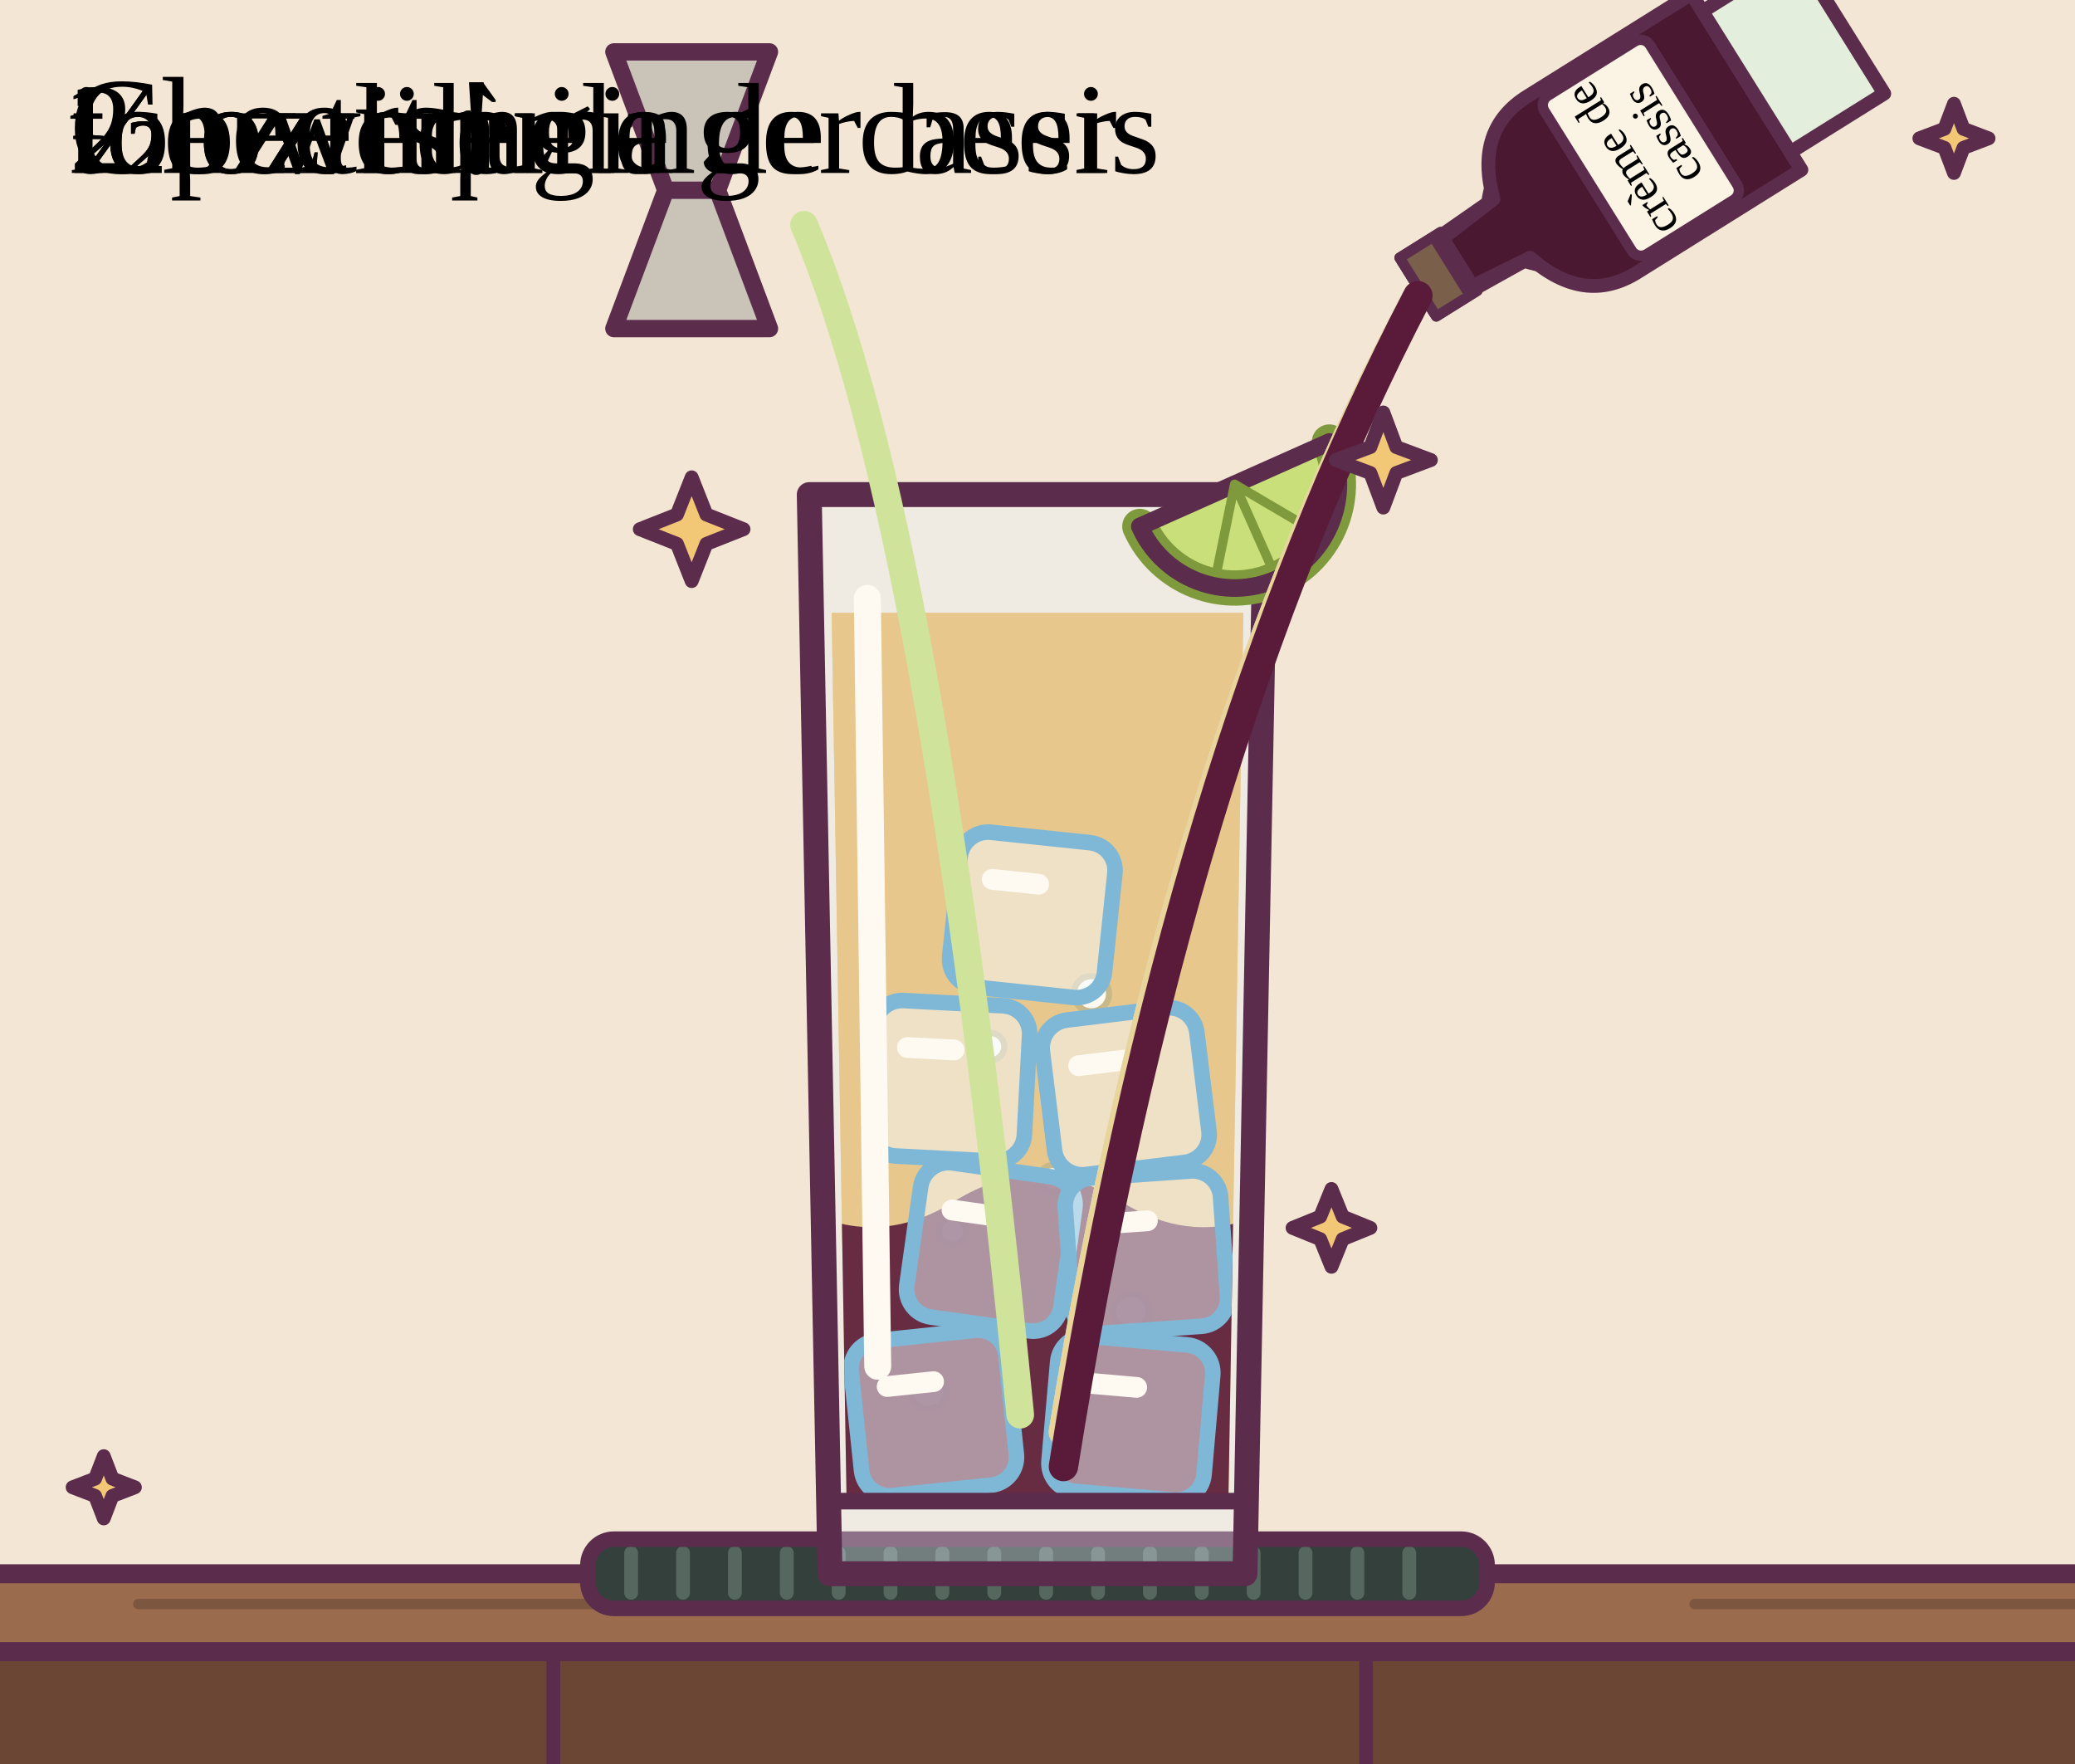
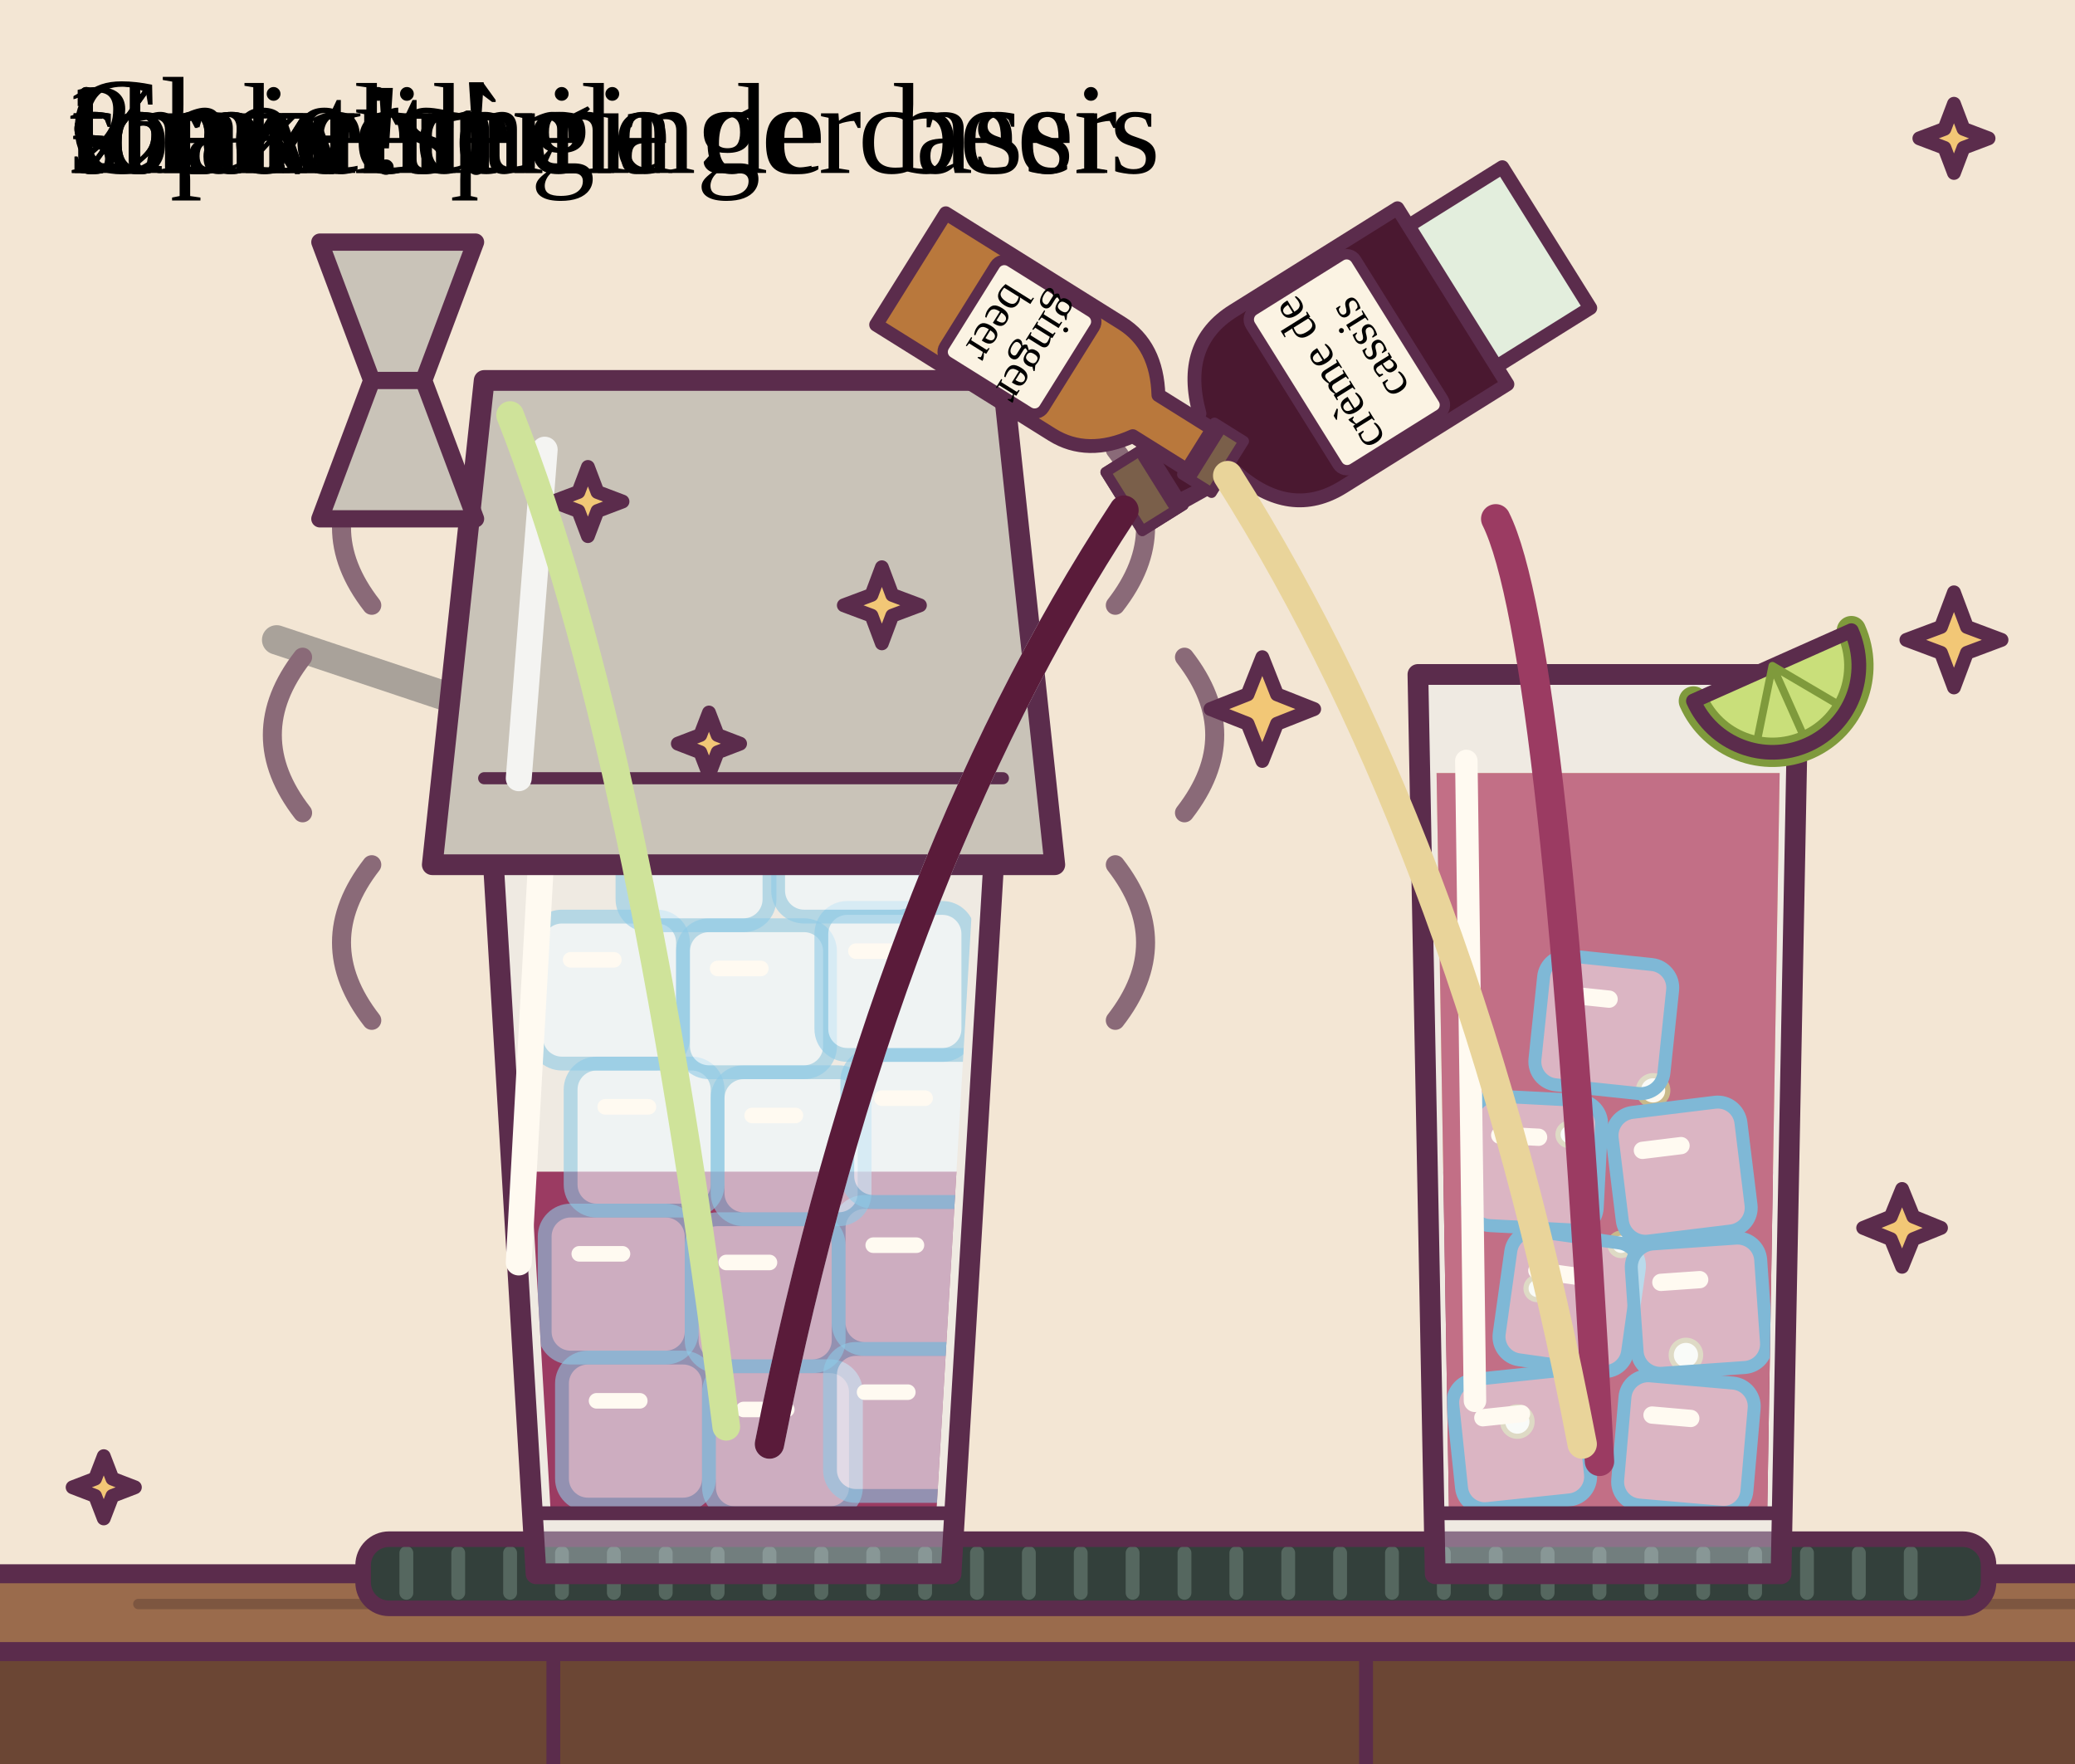
- <svg viewBox="0 0 240 204" role="img" aria-label="How to make an El Diablo, step by step: Fill with ice. Fill a highball glass with ice. Tequila and lime. Add the tequila and lime juice. Top with ginger beer. Drizzle in the cassis. Pour it in slowly, and watch it sink. Garnish. A lime wedge on the rim. Cheers!">
+ <svg viewBox="0 0 240 204" role="img" aria-label="How to make an El Diablo, step by step: Combine ingredients. Add the tequila, lime juice and crème de cassis to your shaker. Shake. Add ice and shake hard, until frosty cold. Strain over fresh ice. Strain into a highball glass full of fresh ice. Top with ginger beer. Garnish. A lime wedge on the rim. Cheers!">
  <g transform="translate(-104 -14)">
    <g filter="url(#wash)">
      <rect x="0" y="0" width="400" height="236" fill="#f3e6d4" />
    </g>
    <rect x="0" y="196" width="400" height="40" fill="#6e4b39" />
    <g filter="url(#wash)">
      <rect x="0" y="196" width="400" height="9" fill="#9a6b4c" />
      <rect x="0" y="205" width="400" height="31" fill="#6b4634" />
    </g>
    <g filter="url(#crayon)" fill="none" stroke="#5b2c4c" stroke-width="2.2" stroke-linecap="round" stroke-linejoin="round">
      <path d="M0 196 H400 M0 205 H400" />
      <path d="M64 205 V236" stroke-width="1.6" />
      <path d="M168 205 V236" stroke-width="1.6" />
      <path d="M262 205 V236" stroke-width="1.6" />
      <path d="M352 205 V236" stroke-width="1.6" />
      <path d="M22 199.5 h38" stroke="#7d5640" stroke-width="1.2" />
      <path d="M120 199.5 h54" stroke="#7d5640" stroke-width="1.2" />
      <path d="M230 199.5 h30" stroke="#7d5640" stroke-width="1.2" />
      <path d="M300 199.5 h46" stroke="#7d5640" stroke-width="1.2" />
    </g>
-     <rect x="172" y="192" width="104" height="8" rx="3" fill="#33403b" />
-     <path d="M177 193.6 v4.6" stroke="#55675f" stroke-width="1.6" stroke-linecap="round" />
-     <path d="M183 193.6 v4.6" stroke="#55675f" stroke-width="1.6" stroke-linecap="round" />
-     <path d="M189 193.6 v4.6" stroke="#55675f" stroke-width="1.6" stroke-linecap="round" />
-     <path d="M195 193.6 v4.6" stroke="#55675f" stroke-width="1.6" stroke-linecap="round" />
-     <path d="M201 193.6 v4.6" stroke="#55675f" stroke-width="1.6" stroke-linecap="round" />
-     <path d="M207 193.6 v4.6" stroke="#55675f" stroke-width="1.6" stroke-linecap="round" />
-     <path d="M213 193.6 v4.6" stroke="#55675f" stroke-width="1.6" stroke-linecap="round" />
-     <path d="M219 193.6 v4.6" stroke="#55675f" stroke-width="1.6" stroke-linecap="round" />
-     <path d="M225 193.6 v4.6" stroke="#55675f" stroke-width="1.6" stroke-linecap="round" />
-     <path d="M231 193.6 v4.6" stroke="#55675f" stroke-width="1.6" stroke-linecap="round" />
-     <path d="M237 193.6 v4.6" stroke="#55675f" stroke-width="1.6" stroke-linecap="round" />
-     <path d="M243 193.6 v4.6" stroke="#55675f" stroke-width="1.6" stroke-linecap="round" />
-     <path d="M249 193.6 v4.6" stroke="#55675f" stroke-width="1.6" stroke-linecap="round" />
-     <path d="M255 193.6 v4.6" stroke="#55675f" stroke-width="1.6" stroke-linecap="round" />
-     <path d="M261 193.6 v4.6" stroke="#55675f" stroke-width="1.6" stroke-linecap="round" />
-     <path d="M267 193.6 v4.6" stroke="#55675f" stroke-width="1.6" stroke-linecap="round" />
+     <rect x="146" y="192" width="188" height="8" rx="3" fill="#33403b" />
+     <path d="M151 193.6 v4.6" stroke="#55675f" stroke-width="1.6" stroke-linecap="round" />
+     <path d="M157 193.6 v4.6" stroke="#55675f" stroke-width="1.6" stroke-linecap="round" />
+     <path d="M163 193.6 v4.6" stroke="#55675f" stroke-width="1.6" stroke-linecap="round" />
+     <path d="M169 193.6 v4.6" stroke="#55675f" stroke-width="1.6" stroke-linecap="round" />
+     <path d="M175 193.6 v4.6" stroke="#55675f" stroke-width="1.6" stroke-linecap="round" />
+     <path d="M181 193.6 v4.6" stroke="#55675f" stroke-width="1.6" stroke-linecap="round" />
+     <path d="M187 193.6 v4.6" stroke="#55675f" stroke-width="1.6" stroke-linecap="round" />
+     <path d="M193 193.6 v4.6" stroke="#55675f" stroke-width="1.6" stroke-linecap="round" />
+     <path d="M199 193.6 v4.6" stroke="#55675f" stroke-width="1.6" stroke-linecap="round" />
+     <path d="M205 193.6 v4.6" stroke="#55675f" stroke-width="1.6" stroke-linecap="round" />
+     <path d="M211 193.6 v4.6" stroke="#55675f" stroke-width="1.6" stroke-linecap="round" />
+     <path d="M217 193.6 v4.6" stroke="#55675f" stroke-width="1.6" stroke-linecap="round" />
+     <path d="M223 193.6 v4.6" stroke="#55675f" stroke-width="1.6" stroke-linecap="round" />
+     <path d="M229 193.6 v4.6" stroke="#55675f" stroke-width="1.6" stroke-linecap="round" />
+     <path d="M235 193.6 v4.6" stroke="#55675f" stroke-width="1.6" stroke-linecap="round" />
+     <path d="M241 193.6 v4.6" stroke="#55675f" stroke-width="1.6" stroke-linecap="round" />
+     <path d="M247 193.6 v4.6" stroke="#55675f" stroke-width="1.6" stroke-linecap="round" />
+     <path d="M253 193.6 v4.6" stroke="#55675f" stroke-width="1.6" stroke-linecap="round" />
+     <path d="M259 193.6 v4.6" stroke="#55675f" stroke-width="1.6" stroke-linecap="round" />
+     <path d="M265 193.6 v4.6" stroke="#55675f" stroke-width="1.6" stroke-linecap="round" />
+     <path d="M271 193.6 v4.6" stroke="#55675f" stroke-width="1.6" stroke-linecap="round" />
+     <path d="M277 193.6 v4.6" stroke="#55675f" stroke-width="1.6" stroke-linecap="round" />
+     <path d="M283 193.6 v4.6" stroke="#55675f" stroke-width="1.6" stroke-linecap="round" />
+     <path d="M289 193.6 v4.6" stroke="#55675f" stroke-width="1.6" stroke-linecap="round" />
+     <path d="M295 193.6 v4.6" stroke="#55675f" stroke-width="1.6" stroke-linecap="round" />
+     <path d="M301 193.6 v4.6" stroke="#55675f" stroke-width="1.6" stroke-linecap="round" />
+     <path d="M307 193.6 v4.6" stroke="#55675f" stroke-width="1.6" stroke-linecap="round" />
+     <path d="M313 193.6 v4.6" stroke="#55675f" stroke-width="1.6" stroke-linecap="round" />
+     <path d="M319 193.6 v4.6" stroke="#55675f" stroke-width="1.6" stroke-linecap="round" />
+     <path d="M325 193.6 v4.6" stroke="#55675f" stroke-width="1.6" stroke-linecap="round" />
    <g filter="url(#crayon)" fill="none" stroke="#5b2c4c" stroke-width="2.6" stroke-linecap="round" stroke-linejoin="round">
-       <rect x="172" y="192" width="104" height="8" rx="3" stroke-width="1.8" />
+       <rect x="146" y="192" width="188" height="8" rx="3" stroke-width="1.8" />
    </g>
    <g class="twinkle d2" style="transform-origin:330px 30px">
      <path d="M330 26 L331.1 28.9 L334 30 L331.1 31.1 L330 34 L328.9 31.1 L326 30 L328.9 28.9Z" fill="#f2c776" stroke="#5b2c4c" stroke-width="1.6" stroke-linejoin="round" />
    </g>
    <g class="twinkle d3" style="transform-origin:116px 186px">
      <path d="M116 182.4 L117 185 L119.6 186 L117 187 L116 189.6 L115 187 L112.4 186 L115 185Z" fill="#f2c776" stroke="#5b2c4c" stroke-width="1.6" stroke-linejoin="round" />
    </g>
-     <g transform="translate(224 196) scale(1.2)">
+     <g class="mix37">
+       <g class="tip36" style="transform-origin:220px 96px">
+         <g class="shk35" style="transform-origin:190px 116px">
+           <g filter="url(#wash)">
+             <path d="M160 96 L220 96 L214 196 L166 196Z" fill="#e7f1fb" opacity=".35" />
+           </g>
+           <clipPath id="el-diablo-mx">
+             <path d="M162.4 99 L217.6 99 L212.3 189 L167.7 189Z" />
+           </clipPath>
+           <g clip-path="url(#el-diablo-mx)">
+             <g filter="url(#wash)">
+               <g class="ml13" style="transform-origin:190px 190px">
+                 <rect x="158" y="169.5" width="64" height="20.5" fill="#d5e4e8" />
+               </g>
+               <g class="ml14" style="transform-origin:190px 170px">
+                 <rect x="158" y="164.5" width="64" height="5.5" fill="#cfe39a" />
+               </g>
+               <g class="ml15" style="transform-origin:190px 165px">
+                 <rect x="158" y="159.5" width="64" height="5.5" fill="#5a1b3a" />
+               </g>
+               <g class="mixed16" style="transform-origin:190px 190px">
+                 <rect x="158" y="149.5" width="64" height="40.5" fill="#9b3b62" />
+               </g>
+             </g>
+             <g class="mice17" style="transform-origin:177.5px 179.5px">
+               <rect x="169" y="171" width="17" height="17" rx="3" fill="#eef8ff" opacity=".6" stroke="#8ecae6" stroke-width="1.6" />
+               <path d="M173 176 h5" stroke="#fffaf1" stroke-width="1.8" stroke-linecap="round" />
+             </g>
+             <g class="mice18" style="transform-origin:194.5px 180.5px">
+               <rect x="186" y="172" width="17" height="17" rx="3" fill="#eef8ff" opacity=".6" stroke="#8ecae6" stroke-width="1.6" />
+               <path d="M190 177 h5" stroke="#fffaf1" stroke-width="1.8" stroke-linecap="round" />
+             </g>
+             <g class="mice19" style="transform-origin:208.5px 178.5px">
+               <rect x="200" y="170" width="17" height="17" rx="3" fill="#eef8ff" opacity=".6" stroke="#8ecae6" stroke-width="1.6" />
+               <path d="M204 175 h5" stroke="#fffaf1" stroke-width="1.8" stroke-linecap="round" />
+             </g>
+             <g class="mice20" style="transform-origin:175.5px 162.5px">
+               <rect x="167" y="154" width="17" height="17" rx="3" fill="#eef8ff" opacity=".6" stroke="#8ecae6" stroke-width="1.6" />
+               <path d="M171 159 h5" stroke="#fffaf1" stroke-width="1.8" stroke-linecap="round" />
+             </g>
+             <g class="mice21" style="transform-origin:192.5px 163.5px">
+               <rect x="184" y="155" width="17" height="17" rx="3" fill="#eef8ff" opacity=".6" stroke="#8ecae6" stroke-width="1.6" />
+               <path d="M188 160 h5" stroke="#fffaf1" stroke-width="1.8" stroke-linecap="round" />
+             </g>
+             <g class="mice22" style="transform-origin:209.5px 161.5px">
+               <rect x="201" y="153" width="17" height="17" rx="3" fill="#eef8ff" opacity=".6" stroke="#8ecae6" stroke-width="1.6" />
+               <path d="M205 158 h5" stroke="#fffaf1" stroke-width="1.8" stroke-linecap="round" />
+             </g>
+             <g class="mice23" style="transform-origin:178.5px 145.5px">
+               <rect x="170" y="137" width="17" height="17" rx="3" fill="#eef8ff" opacity=".6" stroke="#8ecae6" stroke-width="1.6" />
+               <path d="M174 142 h5" stroke="#fffaf1" stroke-width="1.8" stroke-linecap="round" />
+             </g>
+             <g class="mice24" style="transform-origin:195.5px 146.5px">
+               <rect x="187" y="138" width="17" height="17" rx="3" fill="#eef8ff" opacity=".6" stroke="#8ecae6" stroke-width="1.6" />
+               <path d="M191 143 h5" stroke="#fffaf1" stroke-width="1.8" stroke-linecap="round" />
+             </g>
+             <g class="mice25" style="transform-origin:210.5px 144.5px">
+               <rect x="202" y="136" width="17" height="17" rx="3" fill="#eef8ff" opacity=".6" stroke="#8ecae6" stroke-width="1.6" />
+               <path d="M206 141 h5" stroke="#fffaf1" stroke-width="1.8" stroke-linecap="round" />
+             </g>
+             <g class="mice26" style="transform-origin:174.5px 128.5px">
+               <rect x="166" y="120" width="17" height="17" rx="3" fill="#eef8ff" opacity=".6" stroke="#8ecae6" stroke-width="1.6" />
+               <path d="M170 125 h5" stroke="#fffaf1" stroke-width="1.8" stroke-linecap="round" />
+             </g>
+             <g class="mice27" style="transform-origin:191.5px 129.5px">
+               <rect x="183" y="121" width="17" height="17" rx="3" fill="#eef8ff" opacity=".6" stroke="#8ecae6" stroke-width="1.6" />
+               <path d="M187 126 h5" stroke="#fffaf1" stroke-width="1.8" stroke-linecap="round" />
+             </g>
+             <g class="mice28" style="transform-origin:207.5px 127.5px">
+               <rect x="199" y="119" width="17" height="17" rx="3" fill="#eef8ff" opacity=".6" stroke="#8ecae6" stroke-width="1.6" />
+               <path d="M203 124 h5" stroke="#fffaf1" stroke-width="1.8" stroke-linecap="round" />
+             </g>
+             <g class="mice29" style="transform-origin:184.5px 112.5px">
+               <rect x="176" y="104" width="17" height="17" rx="3" fill="#eef8ff" opacity=".6" stroke="#8ecae6" stroke-width="1.6" />
+               <path d="M180 109 h5" stroke="#fffaf1" stroke-width="1.8" stroke-linecap="round" />
+             </g>
+             <g class="mice30" style="transform-origin:202.5px 111.5px">
+               <rect x="194" y="103" width="17" height="17" rx="3" fill="#eef8ff" opacity=".6" stroke="#8ecae6" stroke-width="1.6" />
+               <path d="M198 108 h5" stroke="#fffaf1" stroke-width="1.8" stroke-linecap="round" />
+             </g>
+           </g>
+           <g filter="url(#crayon)" fill="none" stroke="#5b2c4c" stroke-width="2.6" stroke-linecap="round" stroke-linejoin="round">
+             <path d="M160 96 L220 96 L214 196 L166 196Z" stroke-width="2.4" />
+             <path d="M166 189 H214" stroke-width="1.6" />
+             <path d="M167 106 L164 160" stroke="#fffaf1" stroke-width="3" />
+           </g>
+           <g class="strainer31">
+             <g filter="url(#crayon)" fill="none" stroke="#5b2c4c" stroke-width="2.6" stroke-linecap="round" stroke-linejoin="round">
+               <path d="M160 96 H220" stroke="#a9a29a" stroke-width="3.4" />
+               <path d="M162 100 q3 3.4 6 0 q3 3.4 6 0 q3 3.4 6 0 q3 3.4 6 0 q3 3.4 6 0 q3 3.4 6 0 q3 3.4 6 0 q3 3.4 6 0 q3 3.4 6 0 q3 3.4 6 0" stroke="#8a8f96" stroke-width="1.5" />
+               <path d="M160 96 L136 88" stroke="#a9a29a" stroke-width="3.4" />
+             </g>
+           </g>
+           <g class="tin34">
+             <g filter="url(#wash)">
+               <path d="M154 114 L226 114 L220 58 L160 58Z" fill="#c9c3b8" />
+             </g>
+             <g filter="url(#crayon)" fill="none" stroke="#5b2c4c" stroke-width="2.6" stroke-linecap="round" stroke-linejoin="round">
+               <path d="M154 114 L226 114 L220 58 L160 58Z" stroke-width="2.4" />
+               <path d="M160 104 H220" stroke-width="1.4" />
+               <path d="M167 66 L164 104" stroke="#f4f4f2" stroke-width="3" />
+             </g>
+             <g class="frost33">
+               <g class="twinkle" style="transform-origin:172px 72px">
+                 <path d="M172 68 L173.1 70.9 L176 72 L173.1 73.1 L172 76 L170.9 73.1 L168 72 L170.9 70.9Z" fill="#f2c776" stroke="#5b2c4c" stroke-width="1.6" stroke-linejoin="round" />
+               </g>
+               <g class="twinkle d2" style="transform-origin:206px 84px">
+                 <path d="M206 79.6 L207.2 82.8 L210.4 84 L207.2 85.2 L206 88.4 L204.8 85.2 L201.6 84 L204.8 82.8Z" fill="#f2c776" stroke="#5b2c4c" stroke-width="1.6" stroke-linejoin="round" />
+               </g>
+               <g class="twinkle d3" style="transform-origin:186px 100px">
+                 <path d="M186 96.4 L187 99 L189.6 100 L187 101 L186 103.6 L185 101 L182.4 100 L185 99Z" fill="#f2c776" stroke="#5b2c4c" stroke-width="1.6" stroke-linejoin="round" />
+               </g>
+             </g>
+           </g>
+         </g>
+         <g class="whoosh32">
+           <g filter="url(#crayon)" fill="none" stroke="#5b2c4c" stroke-width="2.6" stroke-linecap="round" stroke-linejoin="round">
+             <path d="M147 66 q-7 9 0 18 M139 90 q-7 9 0 18 M147 114 q-7 9 0 18 M233 66 q7 9 0 18 M241 90 q7 9 0 18 M233 114 q7 9 0 18" stroke="#8a6a78" stroke-width="2.2" />
+           </g>
+         </g>
+       </g>
+     </g>
+     <g transform="translate(290 196) scale(1)">
      <g filter="url(#wash)">
        <path d="M-22 -104 L22 -104 L20 0 L-20 0Z" fill="#e7f1fb" opacity=".35" />
      </g>
-       <g class="gc13">
+       <g class="gc11">
        <clipPath id="el-diablo-gl">
          <path d="M-20 -102 L20 -102 L18.4 -7 L-18.4 -7Z" />
        </clipPath>
        <g clip-path="url(#el-diablo-gl)">
          <g filter="url(#wash)">
            <g class="band1" style="transform-origin:0px -5.5px">
-               <rect x="-40" y="-32.7" width="80" height="27.2" fill="#f3efd9" />
-             </g>
-             <g class="band2" style="transform-origin:0px -32.1px">
-               <rect x="-40" y="-39.4" width="80" height="7.3" fill="#cfe39a" />
-             </g>
-             <g class="band3" style="transform-origin:0px -38.8px">
-               <rect x="-40" y="-92.6" width="80" height="53.8" fill="#e9d49a" />
-             </g>
-           </g>
-           <g class="mixd4">
+               <rect x="-40" y="-47.1" width="80" height="41.6" fill="#9b3b62" />
+             </g>
+             <g class="band2" style="transform-origin:0px -46.5px">
+               <rect x="-40" y="-92.6" width="80" height="46.1" fill="#e9d49a" />
+             </g>
+           </g>
+           <g class="mixd3">
            <g filter="url(#wash)">
-               <rect x="-40" y="-92.6" width="80" height="87" fill="#e8c78c" />
+               <rect x="-40" y="-92.6" width="80" height="87" fill="#c26f86" />
            </g>
            <circle class="bub u0" cx="-10.5" cy="-17.6" r="1.7" fill="#fffaf1" stroke="#c9b98a" stroke-width=".6" />
            <circle class="bub u1" cx="1.5" cy="-38.1" r="1.3" fill="#fffaf1" stroke="#c9b98a" stroke-width=".6" />
            <circle class="bub u2" cx="9" cy="-25.3" r="1.7" fill="#fffaf1" stroke="#c9b98a" stroke-width=".6" />
            <circle class="bub u0" cx="-4.5" cy="-50.8" r="1.3" fill="#fffaf1" stroke="#c9b98a" stroke-width=".6" />
            <circle class="bub u1" cx="5.2" cy="-55.9" r="1.7" fill="#fffaf1" stroke="#c9b98a" stroke-width=".6" />
            <circle class="bub u2" cx="-8.2" cy="-33" r="1.3" fill="#fffaf1" stroke="#c9b98a" stroke-width=".6" />
          </g>
          <g filter="url(#wash)" />
-           <g class="sink5">
-             <g filter="url(#wash)">
-               <path d="M-40 -5 V-35.9 q8 -5 16 0 t16 0 t16 0 t16 0 t16 0 V-5Z" fill="#5a1b3a" opacity=".9" />
-             </g>
-           </g>
-           <g class="gice6">
+           <g class="gice4">
            <g>
              <g transform="rotate(-6 -10 -15.5)">
                <g filter="url(#wash)">
                  <rect x="-17.5" y="-23" width="15" height="15" rx="2.7" fill="#f4fbff" opacity=".5" />
                </g>
                <g filter="url(#crayon)" fill="none" stroke="#5b2c4c" stroke-width="2.6" stroke-linecap="round" stroke-linejoin="round">
                  <rect x="-17.5" y="-23" width="15" height="15" rx="2.7" stroke="#7fb8d6" stroke-width="1.5" />
                  <path d="M-14.2 -18.5 h4.5" stroke="#fffaf1" stroke-width="2" />
                </g>
              </g>
            </g>
          </g>
-           <g class="gice7">
+           <g class="gice5">
            <g>
              <g transform="rotate(5 9 -15)">
                <g filter="url(#wash)">
                  <rect x="1.5" y="-22.5" width="15" height="15" rx="2.7" fill="#f4fbff" opacity=".5" />
                </g>
                <g filter="url(#crayon)" fill="none" stroke="#5b2c4c" stroke-width="2.6" stroke-linecap="round" stroke-linejoin="round">
                  <rect x="1.5" y="-22.5" width="15" height="15" rx="2.7" stroke="#7fb8d6" stroke-width="1.5" />
                  <path d="M4.8 -18 h4.5" stroke="#fffaf1" stroke-width="2" />
                </g>
              </g>
            </g>
          </g>
-           <g class="gice8">
+           <g class="gice6">
            <g>
              <g transform="rotate(8 -4.5 -31.5)">
                <g filter="url(#wash)">
                  <rect x="-12" y="-39" width="15" height="15" rx="2.7" fill="#f4fbff" opacity=".5" />
                </g>
                <g filter="url(#crayon)" fill="none" stroke="#5b2c4c" stroke-width="2.6" stroke-linecap="round" stroke-linejoin="round">
                  <rect x="-12" y="-39" width="15" height="15" rx="2.7" stroke="#7fb8d6" stroke-width="1.5" />
                  <path d="M-8.7 -34.5 h4.5" stroke="#fffaf1" stroke-width="2" />
                </g>
              </g>
            </g>
          </g>
-           <g class="gice9">
+           <g class="gice7">
            <g>
              <g transform="rotate(-4 10.5 -31)">
                <g filter="url(#wash)">
                  <rect x="3" y="-38.5" width="15" height="15" rx="2.7" fill="#f4fbff" opacity=".5" />
                </g>
                <g filter="url(#crayon)" fill="none" stroke="#5b2c4c" stroke-width="2.6" stroke-linecap="round" stroke-linejoin="round">
                  <rect x="3" y="-38.5" width="15" height="15" rx="2.7" stroke="#7fb8d6" stroke-width="1.5" />
                  <path d="M6.3 -34 h4.5" stroke="#fffaf1" stroke-width="2" />
                </g>
              </g>
            </g>
          </g>
-           <g class="gice10">
+           <g class="gice8">
            <g>
              <g transform="rotate(3 -8.5 -47.5)">
                <g filter="url(#wash)">
                  <rect x="-16" y="-55" width="15" height="15" rx="2.7" fill="#f4fbff" opacity=".5" />
                </g>
                <g filter="url(#crayon)" fill="none" stroke="#5b2c4c" stroke-width="2.6" stroke-linecap="round" stroke-linejoin="round">
                  <rect x="-16" y="-55" width="15" height="15" rx="2.7" stroke="#7fb8d6" stroke-width="1.5" />
                  <path d="M-12.7 -50.5 h4.5" stroke="#fffaf1" stroke-width="2" />
                </g>
              </g>
            </g>
          </g>
-           <g class="gice11">
+           <g class="gice9">
            <g>
              <g transform="rotate(-7 8.5 -46.5)">
                <g filter="url(#wash)">
                  <rect x="1" y="-54" width="15" height="15" rx="2.7" fill="#f4fbff" opacity=".5" />
                </g>
                <g filter="url(#crayon)" fill="none" stroke="#5b2c4c" stroke-width="2.6" stroke-linecap="round" stroke-linejoin="round">
                  <rect x="1" y="-54" width="15" height="15" rx="2.7" stroke="#7fb8d6" stroke-width="1.5" />
                  <path d="M4.3 -49.5 h4.5" stroke="#fffaf1" stroke-width="2" />
                </g>
              </g>
            </g>
          </g>
-           <g class="gice12">
+           <g class="gice10">
            <g>
              <g transform="rotate(6 -0.5 -63.5)">
                <g filter="url(#wash)">
                  <rect x="-8" y="-71" width="15" height="15" rx="2.7" fill="#f4fbff" opacity=".5" />
                </g>
                <g filter="url(#crayon)" fill="none" stroke="#5b2c4c" stroke-width="2.6" stroke-linecap="round" stroke-linejoin="round">
                  <rect x="-8" y="-71" width="15" height="15" rx="2.7" stroke="#7fb8d6" stroke-width="1.5" />
                  <path d="M-4.7 -66.5 h4.5" stroke="#fffaf1" stroke-width="2" />
                </g>
              </g>
            </g>
          </g>
        </g>
      </g>
      <g filter="url(#crayon)" fill="none" stroke="#5b2c4c" stroke-width="2.6" stroke-linecap="round" stroke-linejoin="round">
        <path d="M-22 -104 L22 -104 L20 0 L-20 0Z" stroke-width="2.4" />
        <path d="M-19.6 -7 H19.6" stroke-width="1.6" />
        <path d="M-16.4 -94 L-15.4 -20" stroke="#fffaf1" stroke-width="2.6" />
      </g>
-       <g class="garn14">
+       <g class="garn12">
        <g transform="translate(19 -105)">
          <g transform="rotate(-24)">
            <g filter="url(#wash)">
              <path d="M-10 0 A10 10 0 0 0 10 0Z" fill="#c9df7a" />
            </g>
            <g filter="url(#crayon)" fill="none" stroke="#5b2c4c" stroke-width="2.6" stroke-linecap="round" stroke-linejoin="round">
              <path d="M-10 0 A10 10 0 0 0 10 0" stroke="#7f9a3c" stroke-width="3.4" />
              <path d="M-10 0 A10 10 0 0 0 10 0Z" stroke-width="1.7" />
              <path d="M0 0 L-5 7 M0 0 L0 8.6 M0 0 L5 7" stroke="#7f9a3c" stroke-width=".9" />
            </g>
          </g>
        </g>
      </g>
    </g>
-     <g class="btl16" style="transform-origin:268px 47.2px">
-       <g transform="translate(268 47.2) rotate(-122)">
+     <g class="btl38" style="transform-origin:234px 72px">
+       <g transform="translate(234 72) rotate(-122)">
        <g transform="translate(0 57.6) scale(0.8)">
          <g filter="url(#wash)">
            <path d="M-12 0 L-12 -46 Q-12 -53 -5 -56 L-4.5 -66 L4.5 -66 L5 -56 Q12 -53 12 -46 L12 0Z" fill="#e3eedd" />
            <rect x="-10.5" y="-36" width="21" height="19" rx="1.6" fill="#fbf3e3" />
            <path d="M-5 -72 h10 v7 h-10Z" fill="#7a5f4a" />
          </g>
          <g filter="url(#crayon)" fill="none" stroke="#5b2c4c" stroke-width="2.6" stroke-linecap="round" stroke-linejoin="round">
            <path d="M-12 0 L-12 -46 Q-12 -53 -5 -56 L-4.5 -66 L4.5 -66 L5 -56 Q12 -53 12 -46 L12 0Z" stroke-width="2" />
            <rect x="-10.5" y="-36" width="21" height="19" rx="1.6" stroke-width="1.5" />
            <path d="M-5 -72 h10 v7 h-10Z" stroke-width="1.5" />
          </g>
          <text class="letter" x="0" y="-23.8" font-size="7.6" text-anchor="middle" textLength="18" lengthAdjust="spacingAndGlyphs">tequila</text>
        </g>
      </g>
    </g>
-     <g filter="url(#crayon)" fill="none" stroke="#5b2c4c" stroke-width="2.6" stroke-linecap="round" stroke-linejoin="round" class="pour17">
-       <path d="M268 48.2 Q240 100.2 227 179.6" stroke="#d5e4e8" stroke-width="3.4" />
-     </g>
-     <g class="jig19" style="transform-origin:184px 36px">
-       <g transform="translate(184 36)">
+     <g filter="url(#crayon)" fill="none" stroke="#5b2c4c" stroke-width="2.6" stroke-linecap="round" stroke-linejoin="round" class="pour39">
+       <path d="M234 73 Q206 115.6 193 181" stroke="#d5e4e8" stroke-width="3.4" />
+     </g>
+     <g class="jig41" style="transform-origin:150px 58px">
+       <g transform="translate(150 58)">
        <g filter="url(#wash)">
          <path d="M-9 -16 L9 -16 L3 0 L9 16 L-9 16 L-3 0Z" fill="#c9c3b8" />
        </g>
        <g filter="url(#crayon)" fill="none" stroke="#5b2c4c" stroke-width="2.6" stroke-linecap="round" stroke-linejoin="round">
          <path d="M-9 -16 L9 -16 L3 0 L9 16 L-9 16 L-3 0Z M-3 0 H3" stroke-width="2" />
        </g>
      </g>
    </g>
-     <g filter="url(#crayon)" fill="none" stroke="#5b2c4c" stroke-width="2.6" stroke-linecap="round" stroke-linejoin="round" class="pour20">
-       <path d="M197 40 Q212 75.2 222 177.6" stroke="#cfe39a" stroke-width="3.2" />
-     </g>
-     <g class="btl22" style="transform-origin:268px 47.2px">
-       <g transform="translate(268 47.2) rotate(-122)">
+     <g filter="url(#crayon)" fill="none" stroke="#5b2c4c" stroke-width="2.6" stroke-linecap="round" stroke-linejoin="round" class="pour42">
+       <path d="M163 62 Q178 100 188 179" stroke="#cfe39a" stroke-width="3.2" />
+     </g>
+     <g class="btl44" style="transform-origin:234px 72px">
+       <g transform="translate(234 72) rotate(-122)">
+         <g transform="translate(0 44.8) scale(0.8)">
+           <g filter="url(#wash)">
+             <path d="M-15 0 L-15 -28 Q-15 -37 -5 -40 L-4 -50 L4 -50 L5 -40 Q15 -37 15 -28 L15 0Z" fill="#4a1830" />
+             <rect x="-13.5" y="-27" width="27" height="18" rx="1.6" fill="#fbf3e3" />
+             <path d="M-5 -56 h10 v7 h-10Z" fill="#7a5f4a" />
+           </g>
+           <g filter="url(#crayon)" fill="none" stroke="#5b2c4c" stroke-width="2.6" stroke-linecap="round" stroke-linejoin="round">
+             <path d="M-15 0 L-15 -28 Q-15 -37 -5 -40 L-4 -50 L4 -50 L5 -40 Q15 -37 15 -28 L15 0Z" stroke-width="2" />
+             <rect x="-13.5" y="-27" width="27" height="18" rx="1.6" stroke-width="1.5" />
+             <path d="M-5 -56 h10 v7 h-10Z" stroke-width="1.5" />
+           </g>
+           <text class="letter" x="0" y="-19.0" font-size="6.8" text-anchor="middle" textLength="24" lengthAdjust="spacingAndGlyphs">crème de</text>
+           <text class="letter" x="0" y="-12.1" font-size="6.8" text-anchor="middle">cassis</text>
+         </g>
+       </g>
+     </g>
+     <g filter="url(#crayon)" fill="none" stroke="#5b2c4c" stroke-width="2.6" stroke-linecap="round" stroke-linejoin="round" class="pour45">
+       <path d="M234 73 Q206 115.6 193 181" stroke="#5a1b3a" stroke-width="3.4" />
+     </g>
+     <g filter="url(#crayon)" fill="none" stroke="#5b2c4c" stroke-width="2.6" stroke-linecap="round" stroke-linejoin="round" class="pour50">
+       <path d="M277 74 Q284 88 289 183" stroke="#9b3b62" stroke-width="3.4" />
+     </g>
+     <g class="btl52" style="transform-origin:246px 68px">
+       <g transform="translate(246 68) rotate(122)">
        <g transform="translate(0 43.2) scale(0.8)">
          <g filter="url(#wash)">
            <path d="M-9.5 0 L-9.5 -30 Q-9.5 -36 -3.5 -40 L-3.5 -50 L3.5 -50 L3.5 -40 Q9.5 -36 9.5 -30 L9.5 0Z" fill="#b9783c" />
            <rect x="-8.5" y="-27" width="17" height="17" rx="1.6" fill="#fbf3e3" />
            <path d="M-4.4 -54 h8.8 v5 h-8.8Z" fill="#7a5f4a" />
          </g>
          <g filter="url(#crayon)" fill="none" stroke="#5b2c4c" stroke-width="2.6" stroke-linecap="round" stroke-linejoin="round">
            <path d="M-9.5 0 L-9.5 -30 Q-9.5 -36 -3.5 -40 L-3.5 -50 L3.5 -50 L3.5 -40 Q9.5 -36 9.5 -30 L9.5 0Z" stroke-width="2" />
            <rect x="-8.5" y="-27" width="17" height="17" rx="1.6" stroke-width="1.5" />
            <path d="M-4.4 -54 h8.8 v5 h-8.8Z" stroke-width="1.5" />
          </g>
          <text class="letter" x="0" y="-19.5" font-size="6.8" text-anchor="middle" textLength="14" lengthAdjust="spacingAndGlyphs">ginger</text>
          <text class="letter" x="0" y="-12.6" font-size="6.8" text-anchor="middle">beer</text>
        </g>
      </g>
    </g>
-     <g filter="url(#crayon)" fill="none" stroke="#5b2c4c" stroke-width="2.6" stroke-linecap="round" stroke-linejoin="round" class="pour23">
-       <path d="M268 48.2 Q240 100.2 227 179.6" stroke="#e9d49a" stroke-width="3.4" />
-     </g>
-     <g class="btl25" style="transform-origin:268px 47.2px">
-       <g transform="translate(268 47.2) rotate(-122)">
-         <g transform="translate(0 44.8) scale(0.8)">
-           <g filter="url(#wash)">
-             <path d="M-15 0 L-15 -28 Q-15 -37 -5 -40 L-4 -50 L4 -50 L5 -40 Q15 -37 15 -28 L15 0Z" fill="#4a1830" />
-             <rect x="-13.5" y="-27" width="27" height="18" rx="1.6" fill="#fbf3e3" />
-             <path d="M-5 -56 h10 v7 h-10Z" fill="#7a5f4a" />
-           </g>
-           <g filter="url(#crayon)" fill="none" stroke="#5b2c4c" stroke-width="2.6" stroke-linecap="round" stroke-linejoin="round">
-             <path d="M-15 0 L-15 -28 Q-15 -37 -5 -40 L-4 -50 L4 -50 L5 -40 Q15 -37 15 -28 L15 0Z" stroke-width="2" />
-             <rect x="-13.5" y="-27" width="27" height="18" rx="1.6" stroke-width="1.5" />
-             <path d="M-5 -56 h10 v7 h-10Z" stroke-width="1.5" />
-           </g>
-           <text class="letter" x="0" y="-19.0" font-size="6.8" text-anchor="middle" textLength="24" lengthAdjust="spacingAndGlyphs">crème de</text>
-           <text class="letter" x="0" y="-12.1" font-size="6.8" text-anchor="middle">cassis</text>
-         </g>
-       </g>
-     </g>
-     <g filter="url(#crayon)" fill="none" stroke="#5b2c4c" stroke-width="2.6" stroke-linecap="round" stroke-linejoin="round" class="pour26">
-       <path d="M268 48.2 Q240 101.8 227 183.6" stroke="#5a1b3a" stroke-width="3.4" />
-     </g>
-     <g class="cheer29">
-       <g class="twinkle" style="transform-origin:184px 75.2px">
-         <path d="M184 69.2 L185.7 73.5 L190 75.2 L185.7 76.9 L184 81.2 L182.3 76.9 L178 75.2 L182.3 73.5Z" fill="#f2c776" stroke="#5b2c4c" stroke-width="1.6" stroke-linejoin="round" />
-       </g>
-       <g class="twinkle d2" style="transform-origin:264px 67.2px">
-         <path d="M264 61.7 L265.5 65.7 L269.5 67.2 L265.5 68.7 L264 72.7 L262.5 68.7 L258.5 67.2 L262.5 65.7Z" fill="#f2c776" stroke="#5b2c4c" stroke-width="1.6" stroke-linejoin="round" />
-       </g>
-       <g class="twinkle d3" style="transform-origin:258px 156px">
-         <path d="M258 151.5 L259.3 154.7 L262.5 156 L259.3 157.3 L258 160.5 L256.7 157.3 L253.5 156 L256.7 154.7Z" fill="#f2c776" stroke="#5b2c4c" stroke-width="1.6" stroke-linejoin="round" />
-       </g>
-     </g>
-     <text class="letter cap15" x="112" y="34" font-size="15">ice</text>
-     <text class="letter cap18" x="112" y="34" font-size="15">2 oz tequila</text>
-     <text class="letter cap21" x="112" y="34" font-size="15">½ oz lime</text>
-     <text class="letter cap24" x="112" y="34" font-size="15">top with ginger beer</text>
-     <text class="letter cap27" x="112" y="34" font-size="15">½ oz crème de cassis</text>
-     <text class="letter cap28" x="112" y="34" font-size="16">Cheers!</text>
+     <g filter="url(#crayon)" fill="none" stroke="#5b2c4c" stroke-width="2.6" stroke-linecap="round" stroke-linejoin="round" class="pour53">
+       <path d="M246 69 Q274 113.2 287 181" stroke="#e9d49a" stroke-width="3.4" />
+     </g>
+     <g class="cheer56">
+       <g class="twinkle" style="transform-origin:250px 96px">
+         <path d="M250 90 L251.7 94.3 L256 96 L251.7 97.7 L250 102 L248.3 97.7 L244 96 L248.3 94.3Z" fill="#f2c776" stroke="#5b2c4c" stroke-width="1.6" stroke-linejoin="round" />
+       </g>
+       <g class="twinkle d2" style="transform-origin:330px 88px">
+         <path d="M330 82.5 L331.5 86.5 L335.5 88 L331.5 89.5 L330 93.5 L328.5 89.5 L324.5 88 L328.5 86.5Z" fill="#f2c776" stroke="#5b2c4c" stroke-width="1.6" stroke-linejoin="round" />
+       </g>
+       <g class="twinkle d3" style="transform-origin:324px 156px">
+         <path d="M324 151.5 L325.3 154.7 L328.5 156 L325.3 157.3 L324 160.5 L322.7 157.3 L319.5 156 L322.7 154.7Z" fill="#f2c776" stroke="#5b2c4c" stroke-width="1.6" stroke-linejoin="round" />
+       </g>
+     </g>
+     <text class="letter cap40" x="112" y="34" font-size="15">2 oz tequila</text>
+     <text class="letter cap43" x="112" y="34" font-size="15">½ oz lime</text>
+     <text class="letter cap46" x="112" y="34" font-size="15">½ oz crème de cassis</text>
+     <text class="letter cap47" x="112" y="34" font-size="15">ice</text>
+     <text class="letter cap48" x="112" y="34" font-size="15">shake!</text>
+     <text class="letter cap49" x="112" y="34" font-size="15">ice</text>
+     <text class="letter cap51" x="112" y="34" font-size="15">strain</text>
+     <text class="letter cap54" x="112" y="34" font-size="15">top with ginger beer</text>
+     <text class="letter cap55" x="112" y="34" font-size="16">Cheers!</text>
  </g>
</svg>
